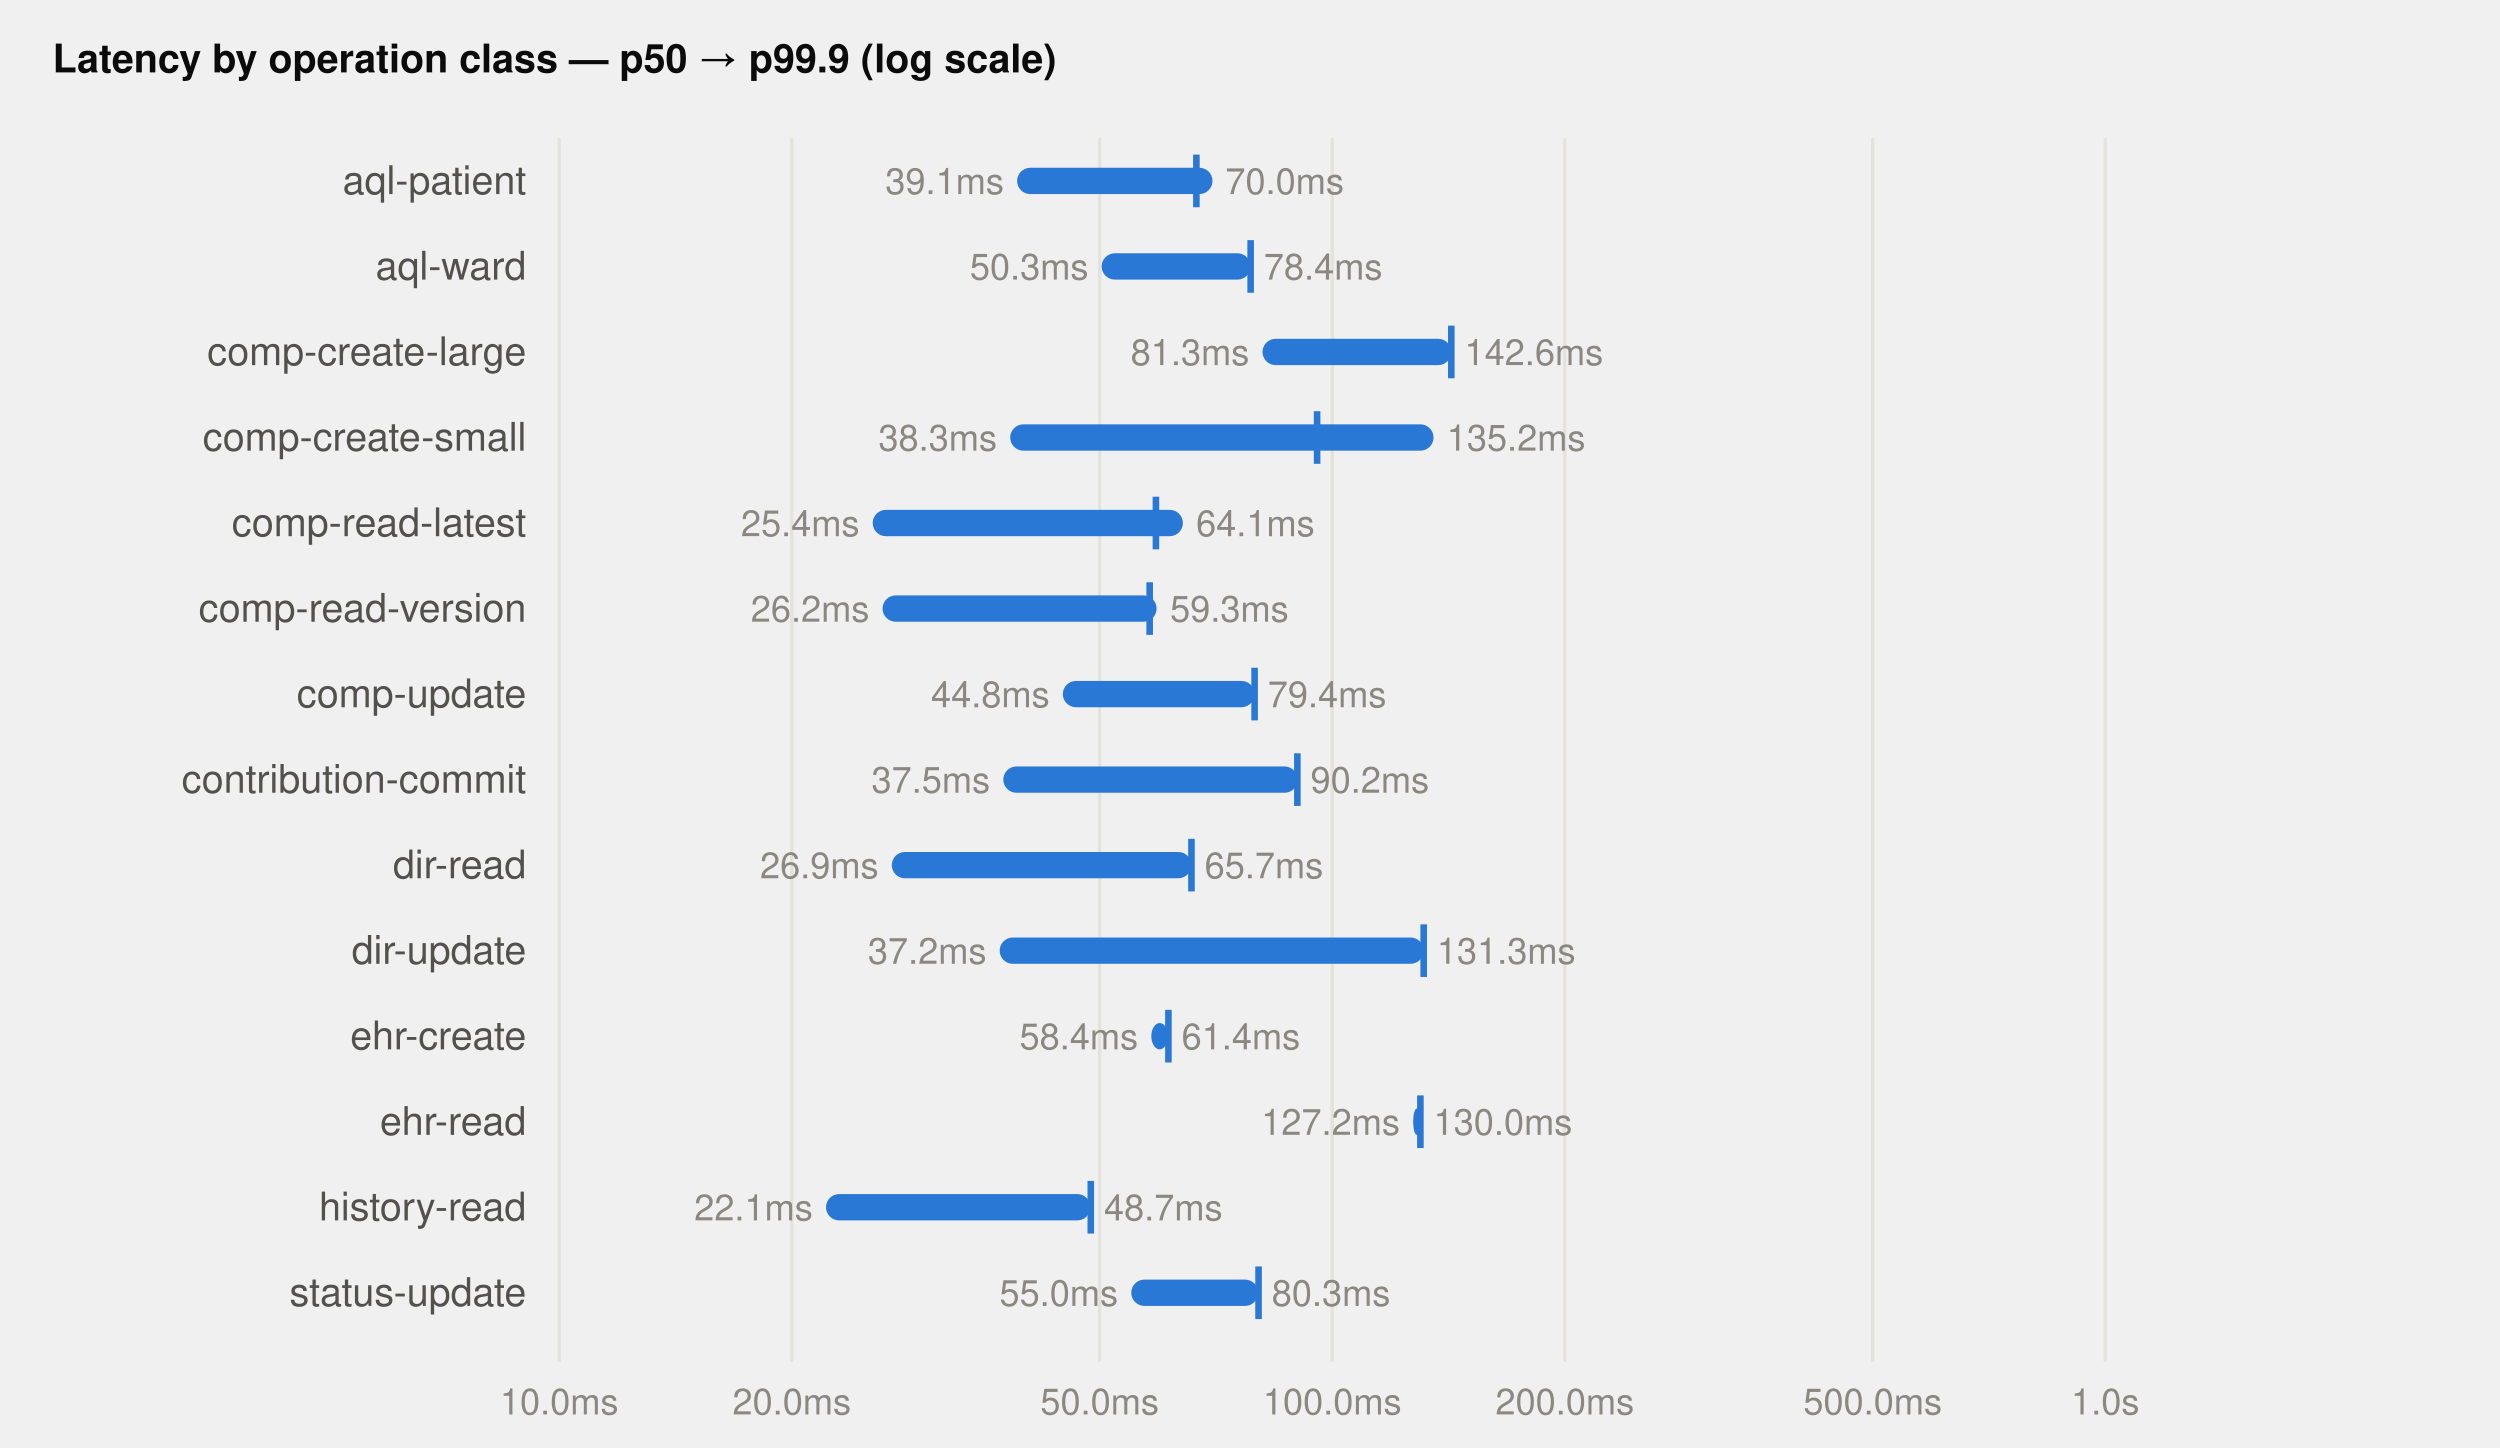
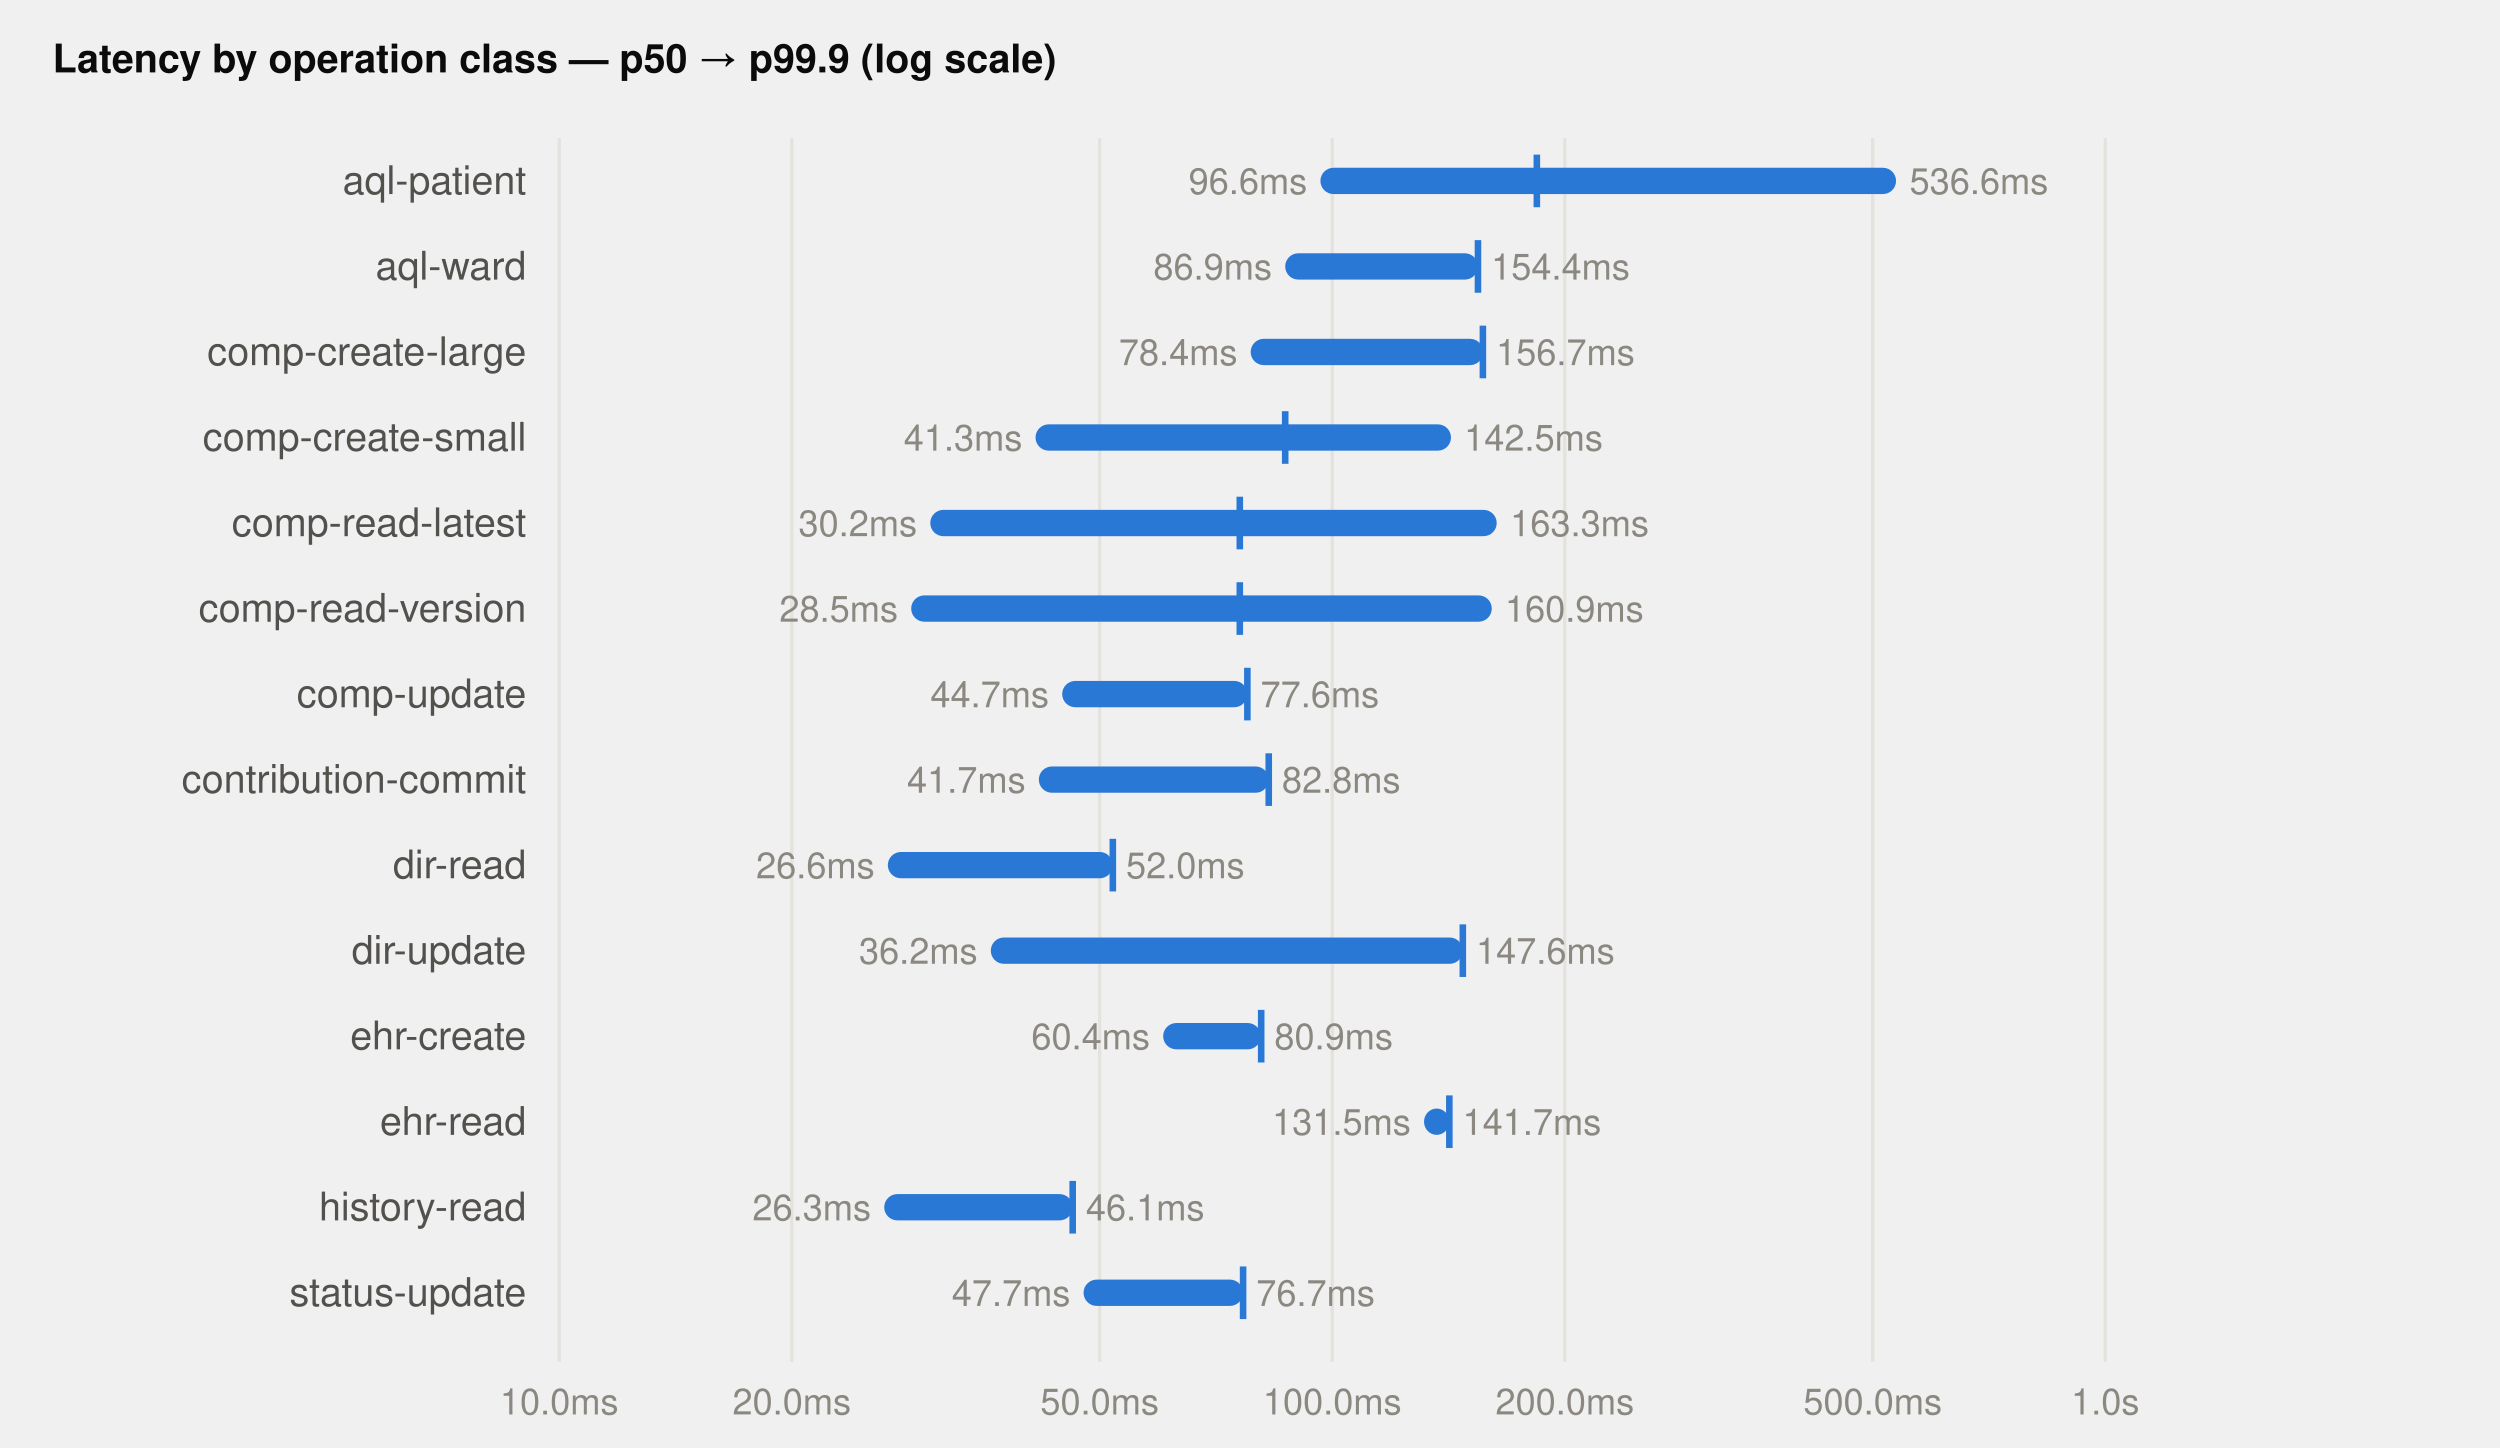
<svg xmlns="http://www.w3.org/2000/svg" viewBox="0 0 760 440" role="img" aria-label="Latency ranges per operation class">
  <style>
text { fill: #52514e; font: 12px -apple-system, 'Segoe UI', Helvetica, Arial, sans-serif; }
.title { fill: #0b0b0b; font-weight: 600; }
.muted { fill: #8a8880; font-size: 11px; }
.grid { stroke: #e4e2dd; stroke-width: 1; }
.s1 { fill: #2a78d6; } .s1s { stroke: #2a78d6; }
.s2 { fill: #1baf7a; } .s2s { stroke: #1baf7a; }
@media (prefers-color-scheme: dark) {
text { fill: #c3c2b7; }
.title { fill: #ffffff; }
.muted { fill: #8f8e85; }
.grid { stroke: #3a3a38; }
.s1 { fill: #3987e5; } .s1s { stroke: #3987e5; }
.s2 { fill: #199e70; } .s2s { stroke: #199e70; }
}
</style>
  <text x="16" y="22" class="title">Latency by operation class — p50 → p99.9 (log scale)</text>
  <line class="grid" x1="170.0" y1="42" x2="170.0" y2="414.0" />
  <text class="muted" x="170.0" y="430.0" text-anchor="middle">10.0ms</text>
  <line class="grid" x1="240.7" y1="42" x2="240.7" y2="414.0" />
  <text class="muted" x="240.7" y="430.0" text-anchor="middle">20.0ms</text>
  <line class="grid" x1="334.3" y1="42" x2="334.3" y2="414.0" />
  <text class="muted" x="334.3" y="430.0" text-anchor="middle">50.0ms</text>
  <line class="grid" x1="405.0" y1="42" x2="405.0" y2="414.0" />
  <text class="muted" x="405.0" y="430.0" text-anchor="middle">100.0ms</text>
  <line class="grid" x1="475.7" y1="42" x2="475.7" y2="414.0" />
  <text class="muted" x="475.7" y="430.0" text-anchor="middle">200.0ms</text>
  <line class="grid" x1="569.3" y1="42" x2="569.3" y2="414.0" />
  <text class="muted" x="569.3" y="430.0" text-anchor="middle">500.0ms</text>
  <line class="grid" x1="640.0" y1="42" x2="640.0" y2="414.0" />
  <text class="muted" x="640.0" y="430.0" text-anchor="middle">1.0s</text>
  <text x="160.0" y="59.0" text-anchor="end">aql-patient</text>
-   <rect class="s1" x="309.2" y="51.0" width="59.4" height="8" rx="4" />
-   <line class="s1s" x1="363.7" y1="47.0" x2="363.7" y2="63.0" stroke-width="2" />
-   <text class="muted" x="305.2" y="59.0" text-anchor="end">39.1ms</text>
-   <text class="muted" x="372.5" y="59.0">70.0ms</text>
+   <rect class="s1" x="401.4" y="51.0" width="175.0" height="8" rx="4" />
+   <line class="s1s" x1="467.2" y1="47.0" x2="467.2" y2="63.0" stroke-width="2" />
+   <text class="muted" x="397.4" y="59.0" text-anchor="end">96.6ms</text>
+   <text class="muted" x="580.5" y="59.0">536.6ms</text>
  <text x="160.0" y="85.0" text-anchor="end">aql-ward</text>
-   <rect class="s1" x="334.9" y="77.0" width="45.3" height="8" rx="4" />
-   <line class="s1s" x1="380.2" y1="73.0" x2="380.2" y2="89.0" stroke-width="2" />
-   <text class="muted" x="330.9" y="85.0" text-anchor="end">50.3ms</text>
-   <text class="muted" x="384.2" y="85.0">78.4ms</text>
+   <rect class="s1" x="390.7" y="77.0" width="58.6" height="8" rx="4" />
+   <line class="s1s" x1="449.3" y1="73.0" x2="449.3" y2="89.0" stroke-width="2" />
+   <text class="muted" x="386.7" y="85.0" text-anchor="end">86.9ms</text>
+   <text class="muted" x="453.3" y="85.0">154.4ms</text>
  <text x="160.0" y="111.0" text-anchor="end">comp-create-large</text>
-   <rect class="s1" x="383.8" y="103.0" width="57.4" height="8" rx="4" />
-   <line class="s1s" x1="441.2" y1="99.0" x2="441.2" y2="115.0" stroke-width="2" />
-   <text class="muted" x="379.8" y="111.0" text-anchor="end">81.3ms</text>
-   <text class="muted" x="445.2" y="111.0">142.6ms</text>
+   <rect class="s1" x="380.2" y="103.0" width="70.7" height="8" rx="4" />
+   <line class="s1s" x1="450.8" y1="99.0" x2="450.8" y2="115.0" stroke-width="2" />
+   <text class="muted" x="376.2" y="111.0" text-anchor="end">78.4ms</text>
+   <text class="muted" x="454.8" y="111.0">156.7ms</text>
  <text x="160.0" y="137.0" text-anchor="end">comp-create-small</text>
-   <rect class="s1" x="307.1" y="129.0" width="128.7" height="8" rx="4" />
-   <line class="s1s" x1="400.4" y1="125.0" x2="400.4" y2="141.0" stroke-width="2" />
-   <text class="muted" x="303.1" y="137.0" text-anchor="end">38.3ms</text>
-   <text class="muted" x="439.8" y="137.0">135.2ms</text>
+   <rect class="s1" x="314.8" y="129.0" width="126.3" height="8" rx="4" />
+   <line class="s1s" x1="390.7" y1="125.0" x2="390.7" y2="141.0" stroke-width="2" />
+   <text class="muted" x="310.8" y="137.0" text-anchor="end">41.3ms</text>
+   <text class="muted" x="445.1" y="137.0">142.5ms</text>
  <text x="160.0" y="163.0" text-anchor="end">comp-read-latest</text>
-   <rect class="s1" x="265.3" y="155.0" width="94.3" height="8" rx="4" />
-   <line class="s1s" x1="351.4" y1="151.0" x2="351.4" y2="167.0" stroke-width="2" />
-   <text class="muted" x="261.3" y="163.0" text-anchor="end">25.4ms</text>
-   <text class="muted" x="363.6" y="163.0">64.1ms</text>
+   <rect class="s1" x="282.8" y="155.0" width="172.2" height="8" rx="4" />
+   <line class="s1s" x1="376.9" y1="151.0" x2="376.9" y2="167.0" stroke-width="2" />
+   <text class="muted" x="278.8" y="163.0" text-anchor="end">30.2ms</text>
+   <text class="muted" x="459.1" y="163.0">163.3ms</text>
  <text x="160.0" y="189.0" text-anchor="end">comp-read-version</text>
-   <rect class="s1" x="268.3" y="181.0" width="83.3" height="8" rx="4" />
-   <line class="s1s" x1="349.5" y1="177.0" x2="349.5" y2="193.0" stroke-width="2" />
-   <text class="muted" x="264.3" y="189.0" text-anchor="end">26.2ms</text>
-   <text class="muted" x="355.7" y="189.0">59.3ms</text>
+   <rect class="s1" x="277.0" y="181.0" width="176.5" height="8" rx="4" />
+   <line class="s1s" x1="376.9" y1="177.0" x2="376.9" y2="193.0" stroke-width="2" />
+   <text class="muted" x="273.0" y="189.0" text-anchor="end">28.5ms</text>
+   <text class="muted" x="457.5" y="189.0">160.9ms</text>
  <text x="160.0" y="215.0" text-anchor="end">comp-update</text>
-   <rect class="s1" x="323.1" y="207.0" width="58.3" height="8" rx="4" />
-   <line class="s1s" x1="381.4" y1="203.0" x2="381.4" y2="219.0" stroke-width="2" />
-   <text class="muted" x="319.1" y="215.0" text-anchor="end">44.8ms</text>
-   <text class="muted" x="385.4" y="215.0">79.4ms</text>
+   <rect class="s1" x="322.9" y="207.0" width="56.3" height="8" rx="4" />
+   <line class="s1s" x1="379.2" y1="203.0" x2="379.2" y2="219.0" stroke-width="2" />
+   <text class="muted" x="318.9" y="215.0" text-anchor="end">44.7ms</text>
+   <text class="muted" x="383.2" y="215.0">77.6ms</text>
  <text x="160.0" y="241.0" text-anchor="end">contribution-commit</text>
-   <rect class="s1" x="305.0" y="233.0" width="89.5" height="8" rx="4" />
-   <line class="s1s" x1="394.4" y1="229.0" x2="394.4" y2="245.0" stroke-width="2" />
-   <text class="muted" x="301.0" y="241.0" text-anchor="end">37.5ms</text>
-   <text class="muted" x="398.4" y="241.0">90.2ms</text>
+   <rect class="s1" x="315.8" y="233.0" width="69.9" height="8" rx="4" />
+   <line class="s1s" x1="385.7" y1="229.0" x2="385.7" y2="245.0" stroke-width="2" />
+   <text class="muted" x="311.8" y="241.0" text-anchor="end">41.7ms</text>
+   <text class="muted" x="389.7" y="241.0">82.8ms</text>
  <text x="160.0" y="267.0" text-anchor="end">dir-read</text>
-   <rect class="s1" x="271.1" y="259.0" width="91.1" height="8" rx="4" />
-   <line class="s1s" x1="362.2" y1="255.0" x2="362.2" y2="271.0" stroke-width="2" />
-   <text class="muted" x="267.1" y="267.0" text-anchor="end">26.9ms</text>
-   <text class="muted" x="366.2" y="267.0">65.7ms</text>
+   <rect class="s1" x="269.9" y="259.0" width="68.4" height="8" rx="4" />
+   <line class="s1s" x1="338.3" y1="255.0" x2="338.3" y2="271.0" stroke-width="2" />
+   <text class="muted" x="265.9" y="267.0" text-anchor="end">26.6ms</text>
+   <text class="muted" x="342.3" y="267.0">52.0ms</text>
  <text x="160.0" y="293.0" text-anchor="end">dir-update</text>
-   <rect class="s1" x="303.9" y="285.0" width="128.9" height="8" rx="4" />
-   <line class="s1s" x1="432.8" y1="281.0" x2="432.8" y2="297.0" stroke-width="2" />
-   <text class="muted" x="299.9" y="293.0" text-anchor="end">37.2ms</text>
-   <text class="muted" x="436.8" y="293.0">131.3ms</text>
+   <rect class="s1" x="301.2" y="285.0" width="143.5" height="8" rx="4" />
+   <line class="s1s" x1="444.7" y1="281.0" x2="444.7" y2="297.0" stroke-width="2" />
+   <text class="muted" x="297.2" y="293.0" text-anchor="end">36.2ms</text>
+   <text class="muted" x="448.7" y="293.0">147.6ms</text>
  <text x="160.0" y="319.0" text-anchor="end">ehr-create</text>
-   <rect class="s1" x="350.0" y="311.0" width="5.1" height="8" rx="4" />
-   <line class="s1s" x1="355.2" y1="307.0" x2="355.2" y2="323.0" stroke-width="2" />
-   <text class="muted" x="346.0" y="319.0" text-anchor="end">58.4ms</text>
-   <text class="muted" x="359.2" y="319.0">61.4ms</text>
+   <rect class="s1" x="353.6" y="311.0" width="29.7" height="8" rx="4" />
+   <line class="s1s" x1="383.4" y1="307.0" x2="383.4" y2="323.0" stroke-width="2" />
+   <text class="muted" x="349.6" y="319.0" text-anchor="end">60.4ms</text>
+   <text class="muted" x="387.4" y="319.0">80.9ms</text>
  <text x="160.0" y="345.0" text-anchor="end">ehr-read</text>
-   <rect class="s1" x="429.6" y="337.0" width="2.2" height="8" rx="4" />
-   <line class="s1s" x1="431.8" y1="333.0" x2="431.8" y2="349.0" stroke-width="2" />
-   <text class="muted" x="425.6" y="345.0" text-anchor="end">127.2ms</text>
-   <text class="muted" x="435.8" y="345.0">130.0ms</text>
+   <rect class="s1" x="432.9" y="337.0" width="7.7" height="8" rx="4" />
+   <line class="s1s" x1="440.6" y1="333.0" x2="440.6" y2="349.0" stroke-width="2" />
+   <text class="muted" x="428.9" y="345.0" text-anchor="end">131.5ms</text>
+   <text class="muted" x="444.6" y="345.0">141.7ms</text>
  <text x="160.0" y="371.0" text-anchor="end">history-read</text>
-   <rect class="s1" x="251.1" y="363.0" width="80.4" height="8" rx="4" />
-   <line class="s1s" x1="331.6" y1="359.0" x2="331.6" y2="375.0" stroke-width="2" />
-   <text class="muted" x="247.1" y="371.0" text-anchor="end">22.1ms</text>
-   <text class="muted" x="335.6" y="371.0">48.7ms</text>
+   <rect class="s1" x="268.8" y="363.0" width="57.3" height="8" rx="4" />
+   <line class="s1s" x1="326.1" y1="359.0" x2="326.1" y2="375.0" stroke-width="2" />
+   <text class="muted" x="264.8" y="371.0" text-anchor="end">26.3ms</text>
+   <text class="muted" x="330.1" y="371.0">46.1ms</text>
  <text x="160.0" y="397.0" text-anchor="end">status-update</text>
-   <rect class="s1" x="343.9" y="389.0" width="38.6" height="8" rx="4" />
-   <line class="s1s" x1="382.6" y1="385.0" x2="382.6" y2="401.0" stroke-width="2" />
-   <text class="muted" x="339.9" y="397.0" text-anchor="end">55.0ms</text>
-   <text class="muted" x="386.6" y="397.0">80.3ms</text>
+   <rect class="s1" x="329.4" y="389.0" width="48.5" height="8" rx="4" />
+   <line class="s1s" x1="377.9" y1="385.0" x2="377.9" y2="401.0" stroke-width="2" />
+   <text class="muted" x="325.4" y="397.0" text-anchor="end">47.7ms</text>
+   <text class="muted" x="381.9" y="397.0">76.7ms</text>
</svg>
